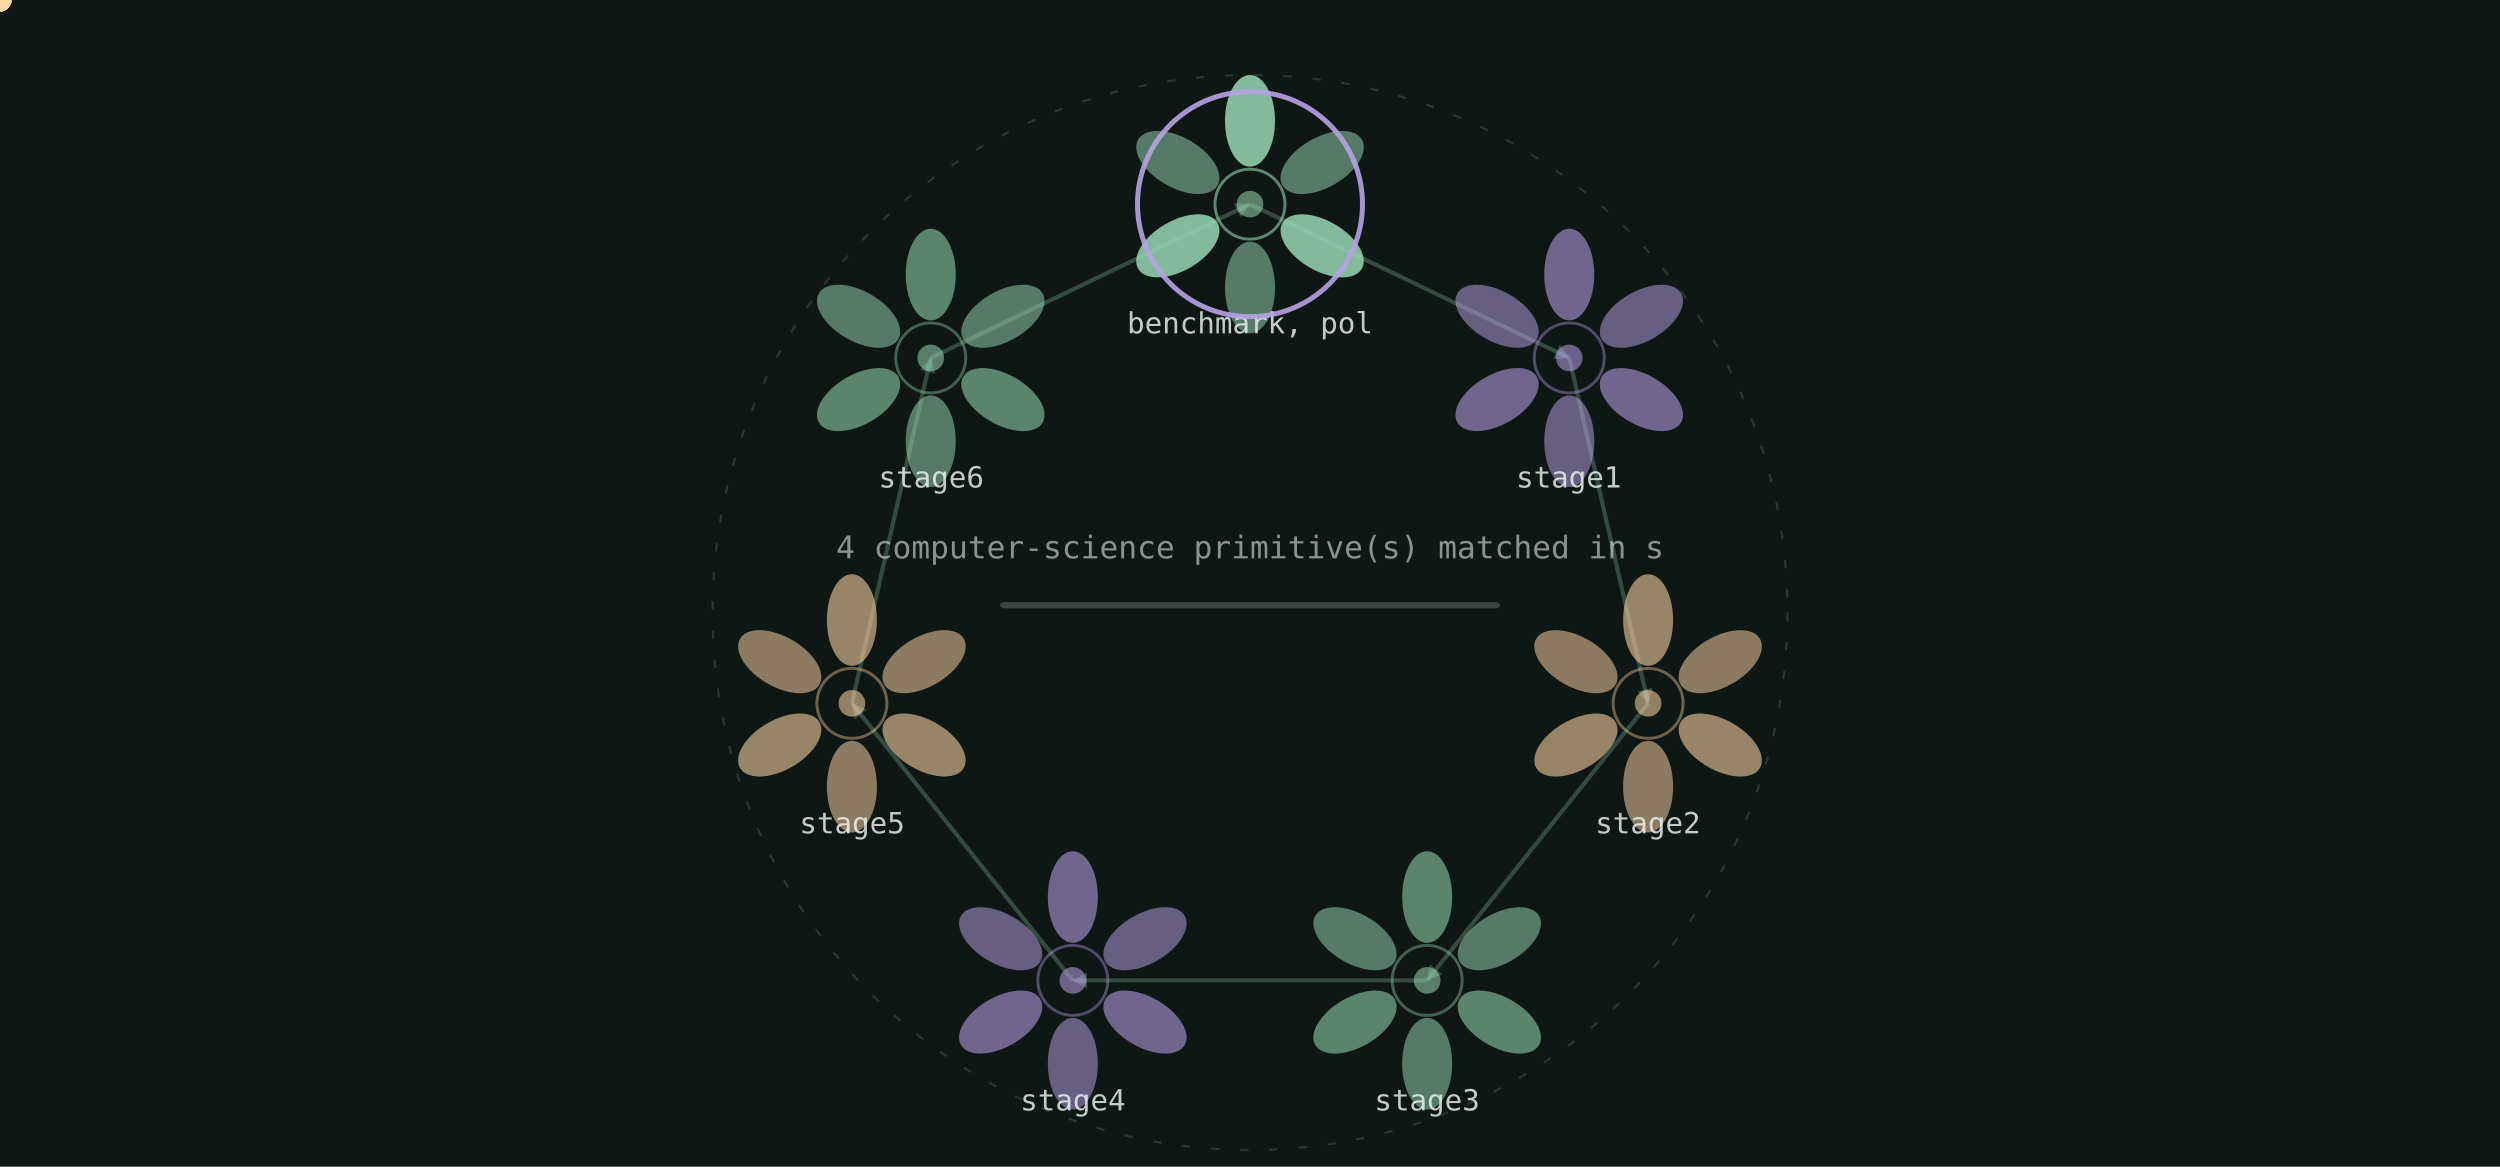
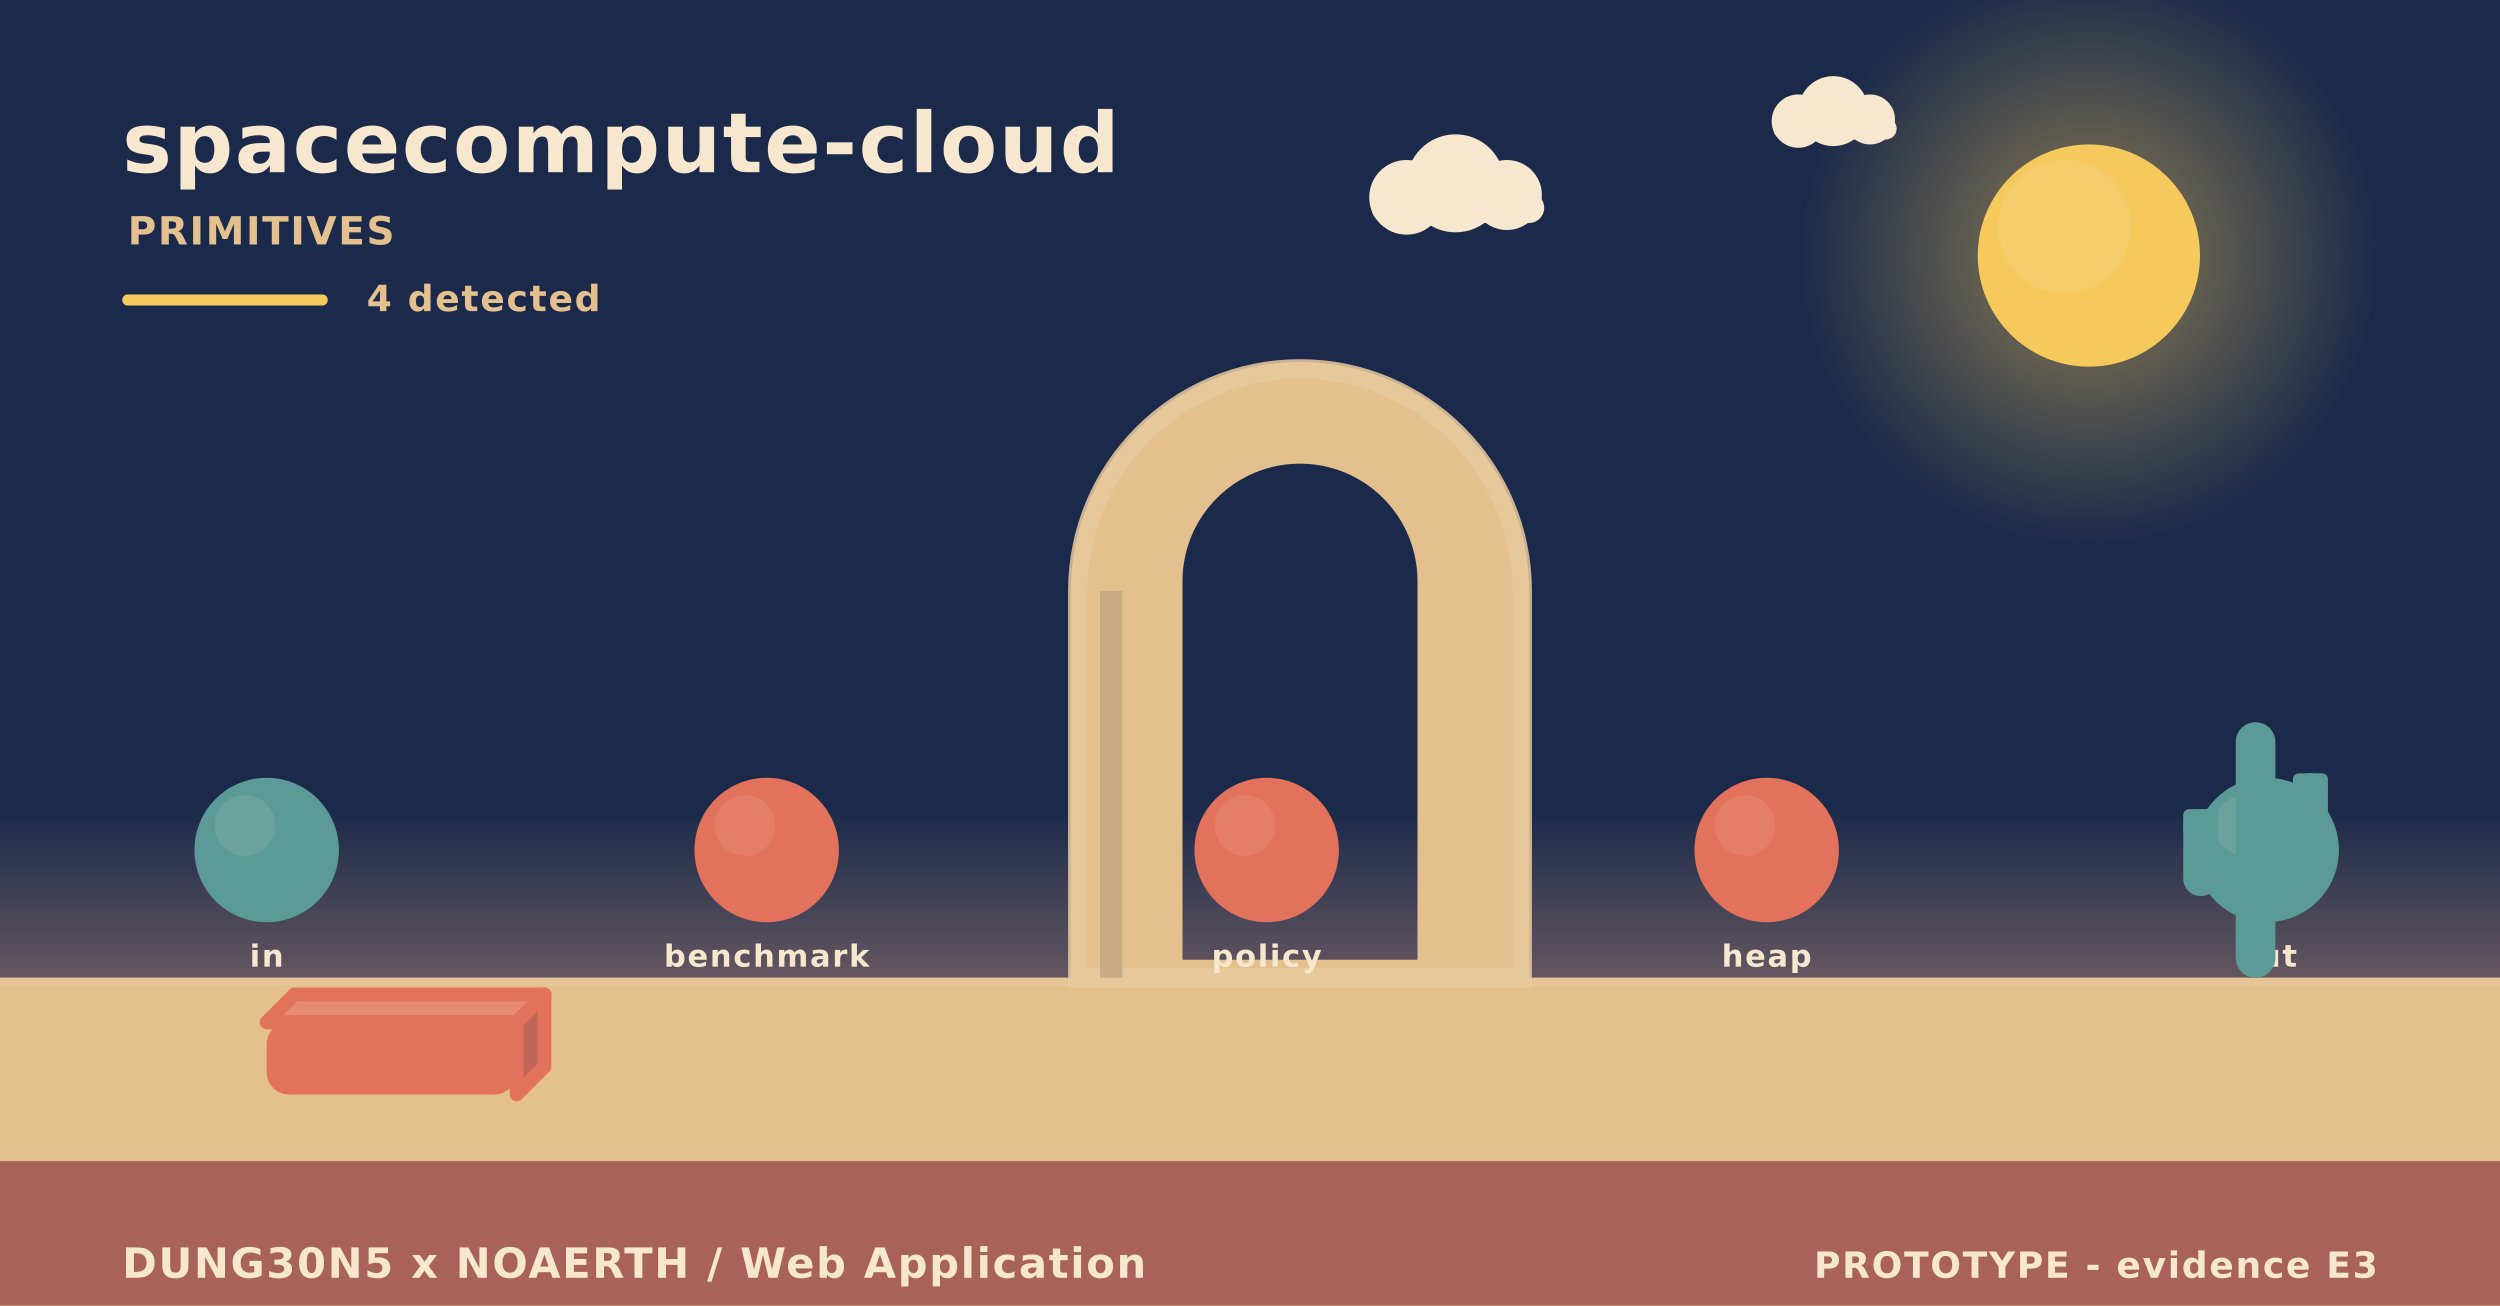
- <svg xmlns="http://www.w3.org/2000/svg" viewBox="0 0 1200 560" width="1200" height="560" role="img" aria-label="spacecompute-cloud state machine">
-   <rect width="1200" height="560" fill="#0f1714" />
-   <defs>
-     <linearGradient id="gs" x1="0" y1="0" x2="1" y2="1">
-       <stop offset="0%" stop-color="#95d5b2" />
-       <stop offset="100%" stop-color="#b8a1e6" />
-     </linearGradient>
-   </defs>
-   <circle cx="600.00" cy="294.00" r="258.00" fill="none" stroke="rgba(240,248,244,0.140)" stroke-width="1.00" opacity="1.00" stroke-dasharray="4 10" />
-   <line x1="600.00" y1="98.00" x2="753.24" y2="171.80" stroke="rgba(149,213,178,0.500)" stroke-width="2.00" opacity="0.55" />
-   <polygon points="753.24,171.80 748.76,165.42 745.46,172.27" fill="rgba(149,213,178,0.500)" opacity="0.55" />
-   <g opacity="0.9">
-     <circle cx="0.00" cy="0.00" r="5.50" fill="#ffd6a5" opacity="1.00" />
-     <animateTransform attributeName="transform" type="translate" values="600.00,98.00 753.24,171.80" dur="4.65s" begin="0.0s" repeatCount="indefinite" />
-     <animateTransform attributeName="transform" type="translate" values="753.24,171.80 600.00,98.00" dur="4.65s" begin="2.325s" repeatCount="indefinite" />
+ <svg xmlns="http://www.w3.org/2000/svg" width="900" height="470" viewBox="0 0 900 470" role="img" aria-label="spacecompute-cloud - how it behaves">
+   <linearGradient id="skys" x1="0" y1="0" x2="0" y2="1">
+     <stop offset="0" stop-color="#1b2a4a" />
+     <stop offset="0.62" stop-color="#1b2a4a" />
+     <stop offset="1" stop-color="#f3ad8a" />
+   </linearGradient>
+   <rect width="900" height="470" fill="url(#skys)" />
+   <radialGradient id="suns">
+     <stop offset="0.35" stop-color="#f5c95c" stop-opacity="0.34" />
+     <stop offset="1" stop-color="#f5c95c" stop-opacity="0" />
+   </radialGradient>
+   <circle cx="752" cy="92" r="104" fill="url(#suns)" />
+   <circle cx="752" cy="92" r="40" fill="#f5c95c" />
+   <circle cx="743.2" cy="81.6" r="24" fill="#f5d27e" opacity="0.5" />
+   <g>
+     <circle cx="524" cy="66" r="17.64" fill="#f6e7ce" />
+     <circle cx="506.36" cy="71.04" r="13.44" fill="#f6e7ce" />
+     <circle cx="542.48" cy="70.2" r="12.6" fill="#f6e7ce" />
+     <rect x="493.76" y="69.36" width="62.16" height="10.92" rx="5.46" fill="#f6e7ce" />
+     <animateTransform attributeName="transform" type="translate" values="0 0;24 0;0 0" dur="36s" begin="0s" repeatCount="indefinite" />
  </g>
-   <line x1="753.24" y1="171.80" x2="791.09" y2="337.61" stroke="rgba(149,213,178,0.500)" stroke-width="2.00" opacity="0.55" />
-   <polygon points="791.09,337.61 793.28,330.14 785.87,331.83" fill="rgba(149,213,178,0.500)" opacity="0.55" />
-   <g opacity="0.9">
-     <circle cx="0.00" cy="0.00" r="5.50" fill="#ffd6a5" opacity="1.00" />
-     <animateTransform attributeName="transform" type="translate" values="753.24,171.80 791.09,337.61" dur="4.65s" begin="0.664s" repeatCount="indefinite" />
-     <animateTransform attributeName="transform" type="translate" values="791.09,337.61 753.24,171.80" dur="4.65s" begin="2.989s" repeatCount="indefinite" />
+   <g>
+     <circle cx="660" cy="40" r="12.6" fill="#f6e7ce" />
+     <circle cx="647.4" cy="43.6" r="9.6" fill="#f6e7ce" />
+     <circle cx="673.2" cy="43" r="9" fill="#f6e7ce" />
+     <rect x="638.4" y="42.4" width="44.4" height="7.8" rx="3.9" fill="#f6e7ce" />
+     <animateTransform attributeName="transform" type="translate" values="0 0;-18 0;0 0" dur="46s" begin="3s" repeatCount="indefinite" />
  </g>
-   <line x1="791.09" y1="337.61" x2="685.04" y2="470.59" stroke="rgba(149,213,178,0.500)" stroke-width="2.00" opacity="0.55" />
-   <polygon points="685.04,470.59 692.25,467.64 686.31,462.90" fill="rgba(149,213,178,0.500)" opacity="0.55" />
-   <g opacity="0.9">
-     <circle cx="0.00" cy="0.00" r="5.50" fill="#ffd6a5" opacity="1.00" />
-     <animateTransform attributeName="transform" type="translate" values="791.09,337.61 685.04,470.59" dur="4.65s" begin="1.329s" repeatCount="indefinite" />
-     <animateTransform attributeName="transform" type="translate" values="685.04,470.59 791.09,337.61" dur="4.65s" begin="3.654s" repeatCount="indefinite" />
+   <rect x="0" y="352" width="900" height="118" fill="#e3c08d" />
+   <rect x="0" y="352" width="900" height="3" fill="#e6c596" />
+   <text x="44" y="62" font-family="Verdana,DejaVu Sans,sans-serif" font-size="30" font-weight="700" letter-spacing="0.6" fill="#f6e7ce" text-anchor="start">spacecompute-cloud</text>
+   <text x="46" y="88" font-family="Verdana,DejaVu Sans,sans-serif" font-size="14" font-weight="700" letter-spacing="0.6" fill="#e3c08d" text-anchor="start">PRIMITIVES</text>
+   <rect x="44" y="106" width="74" height="4" rx="2" fill="#f5c95c" />
+   <text x="132" y="112" font-family="Verdana,DejaVu Sans,sans-serif" font-size="13" font-weight="700" letter-spacing="0.6" fill="#e3c08d" text-anchor="start">4 detected</text>
+   <path d="M388,352 L388,212.8 A80,80 0 0 1 548,212.8 L548,352 Z M423.2,348 L423.2,209.22 A44.8,44.8 0 0 1 512.8,209.22 L512.8,348 Z" fill="#e3c08d" fill-rule="evenodd" stroke="#e3c08d" stroke-width="5" stroke-linejoin="round" />
+   <path d="M388,352 L388,212.8 A80,80 0 0 1 548,212.8 L548,352 Z" fill="none" stroke="#e8c99d" stroke-width="7" stroke-linecap="round" opacity="0.85" />
+   <rect x="396" y="212.8" width="8" height="139.2" fill="#c7ab84" />
+   <circle cx="96" cy="306" r="26" fill="#5b9a97" />
+   <circle cx="88.2" cy="297.16" r="10.92" fill="#7aa9a2" opacity="0.55" />
+   <text x="96" y="348" font-family="Verdana,DejaVu Sans,sans-serif" font-size="11" font-weight="700" letter-spacing="0.6" fill="#f6e7ce" text-anchor="middle">in</text>
+   <g>
+     <circle cx="276" cy="306" r="26" fill="#e2725b" />
+     <circle cx="268.2" cy="297.16" r="10.92" fill="#e68972" opacity="0.55" />
+     <animate attributeName="opacity" values="0.8;1;0.8" dur="4.6s" begin="0s" repeatCount="indefinite" />
  </g>
-   <line x1="685.04" y1="470.59" x2="514.96" y2="470.59" stroke="rgba(149,213,178,0.500)" stroke-width="2.00" opacity="0.55" />
-   <polygon points="514.96,470.59 521.76,474.39 521.76,466.79" fill="rgba(149,213,178,0.500)" opacity="0.55" />
-   <g opacity="0.9">
-     <circle cx="0.00" cy="0.00" r="5.50" fill="#ffd6a5" opacity="1.00" />
-     <animateTransform attributeName="transform" type="translate" values="685.04,470.59 514.96,470.59" dur="4.65s" begin="1.993s" repeatCount="indefinite" />
-     <animateTransform attributeName="transform" type="translate" values="514.96,470.59 685.04,470.59" dur="4.65s" begin="4.318s" repeatCount="indefinite" />
+   <text x="276" y="348" font-family="Verdana,DejaVu Sans,sans-serif" font-size="11" font-weight="700" letter-spacing="0.6" fill="#f6e7ce" text-anchor="middle">benchmark</text>
+   <g>
+     <circle cx="456" cy="306" r="26" fill="#e2725b" />
+     <circle cx="448.2" cy="297.16" r="10.92" fill="#e68972" opacity="0.55" />
+     <animate attributeName="opacity" values="0.8;1;0.8" dur="5.2s" begin="0s" repeatCount="indefinite" />
  </g>
-   <line x1="514.96" y1="470.59" x2="408.91" y2="337.61" stroke="rgba(149,213,178,0.500)" stroke-width="2.00" opacity="0.55" />
-   <polygon points="408.91,337.61 410.18,345.30 416.12,340.56" fill="rgba(149,213,178,0.500)" opacity="0.55" />
-   <g opacity="0.9">
-     <circle cx="0.00" cy="0.00" r="5.50" fill="#ffd6a5" opacity="1.00" />
-     <animateTransform attributeName="transform" type="translate" values="514.96,470.59 408.91,337.61" dur="4.65s" begin="2.657s" repeatCount="indefinite" />
-     <animateTransform attributeName="transform" type="translate" values="408.91,337.61 514.96,470.59" dur="4.65s" begin="4.982s" repeatCount="indefinite" />
+   <text x="456" y="348" font-family="Verdana,DejaVu Sans,sans-serif" font-size="11" font-weight="700" letter-spacing="0.6" fill="#f6e7ce" text-anchor="middle">policy</text>
+   <g>
+     <circle cx="636" cy="306" r="26" fill="#e2725b" />
+     <circle cx="628.2" cy="297.16" r="10.92" fill="#e68972" opacity="0.55" />
+     <animate attributeName="opacity" values="0.8;1;0.8" dur="5.8s" begin="0s" repeatCount="indefinite" />
  </g>
-   <line x1="408.91" y1="337.61" x2="446.76" y2="171.80" stroke="rgba(149,213,178,0.500)" stroke-width="2.00" opacity="0.55" />
-   <polygon points="446.76,171.80 441.54,177.58 448.95,179.27" fill="rgba(149,213,178,0.500)" opacity="0.55" />
-   <g opacity="0.9">
-     <circle cx="0.00" cy="0.00" r="5.50" fill="#ffd6a5" opacity="1.00" />
-     <animateTransform attributeName="transform" type="translate" values="408.91,337.61 446.76,171.80" dur="4.65s" begin="3.321s" repeatCount="indefinite" />
-     <animateTransform attributeName="transform" type="translate" values="446.76,171.80 408.91,337.61" dur="4.65s" begin="5.646s" repeatCount="indefinite" />
-   </g>
-   <line x1="446.76" y1="171.80" x2="600.00" y2="98.00" stroke="rgba(149,213,178,0.500)" stroke-width="2.00" opacity="0.55" />
-   <polygon points="600.00,98.00 592.22,97.53 595.52,104.37" fill="rgba(149,213,178,0.500)" opacity="0.55" />
-   <g opacity="0.9">
-     <circle cx="0.00" cy="0.00" r="5.50" fill="#ffd6a5" opacity="1.00" />
-     <animateTransform attributeName="transform" type="translate" values="446.76,171.80 600.00,98.00" dur="4.65s" begin="3.986s" repeatCount="indefinite" />
-     <animateTransform attributeName="transform" type="translate" values="600.00,98.00 446.76,171.80" dur="4.65s" begin="6.311s" repeatCount="indefinite" />
-   </g>
-   <ellipse cx="600.00" cy="58.00" rx="12.00" ry="22.00" fill="rgba(149,213,178,0.900)" opacity="0.95" transform="rotate(0.0 600.00 58.00)" />
-   <ellipse cx="634.64" cy="78.00" rx="12.00" ry="22.00" fill="rgba(149,213,178,0.550)" opacity="0.95" transform="rotate(60.0 634.64 78.00)" />
-   <ellipse cx="634.64" cy="118.00" rx="12.00" ry="22.00" fill="rgba(149,213,178,0.900)" opacity="0.95" transform="rotate(120.0 634.64 118.00)" />
-   <ellipse cx="600.00" cy="138.00" rx="12.00" ry="22.00" fill="rgba(149,213,178,0.550)" opacity="0.95" transform="rotate(180.0 600.00 138.00)" />
-   <ellipse cx="565.36" cy="118.00" rx="12.00" ry="22.00" fill="rgba(149,213,178,0.900)" opacity="0.95" transform="rotate(240.0 565.36 118.00)" />
-   <ellipse cx="565.36" cy="78.00" rx="12.00" ry="22.00" fill="rgba(149,213,178,0.550)" opacity="0.95" transform="rotate(300.0 565.36 78.00)" />
-   <circle cx="600.00" cy="98.00" r="16.80" fill="none" stroke="rgba(149,213,178,0.900)" stroke-width="1.40" opacity="0.66" />
-   <circle cx="600.00" cy="98.00" r="6.40" fill="rgba(149,213,178,0.550)" opacity="1.00" />
-   <text x="600" y="160" font-family="ui-monospace,Menlo,monospace" font-size="14" fill="rgba(240,248,244,0.800)" text-anchor="middle">benchmark, pol</text>
-   <g>
-     <circle cx="600.00" cy="98.00" r="54.00" fill="none" stroke="#b8a1e6" stroke-width="2.40" opacity="0.90" />
-     <animate attributeName="opacity" values="0.25;1.0;0.25" dur="9.3s" begin="0.0s" repeatCount="indefinite" />
-   </g>
-   <ellipse cx="753.24" cy="131.80" rx="12.00" ry="22.00" fill="rgba(184,161,230,0.600)" opacity="0.95" transform="rotate(0.0 753.24 131.80)" />
-   <ellipse cx="787.88" cy="151.80" rx="12.00" ry="22.00" fill="rgba(184,161,230,0.550)" opacity="0.95" transform="rotate(60.0 787.88 151.80)" />
-   <ellipse cx="787.88" cy="191.80" rx="12.00" ry="22.00" fill="rgba(184,161,230,0.600)" opacity="0.95" transform="rotate(120.0 787.88 191.80)" />
-   <ellipse cx="753.24" cy="211.80" rx="12.00" ry="22.00" fill="rgba(184,161,230,0.550)" opacity="0.95" transform="rotate(180.0 753.24 211.80)" />
-   <ellipse cx="718.60" cy="191.80" rx="12.00" ry="22.00" fill="rgba(184,161,230,0.600)" opacity="0.95" transform="rotate(240.0 718.60 191.80)" />
-   <ellipse cx="718.60" cy="151.80" rx="12.00" ry="22.00" fill="rgba(184,161,230,0.550)" opacity="0.95" transform="rotate(300.0 718.60 151.80)" />
-   <circle cx="753.24" cy="171.80" r="16.80" fill="none" stroke="rgba(184,161,230,0.600)" stroke-width="1.40" opacity="0.66" />
-   <circle cx="753.24" cy="171.80" r="6.40" fill="rgba(184,161,230,0.550)" opacity="1.00" />
-   <text x="753" y="234" font-family="ui-monospace,Menlo,monospace" font-size="14" fill="rgba(240,248,244,0.800)" text-anchor="middle">stage1</text>
-   <ellipse cx="791.09" cy="297.61" rx="12.00" ry="22.00" fill="rgba(255,214,165,0.600)" opacity="0.95" transform="rotate(0.0 791.09 297.61)" />
-   <ellipse cx="825.73" cy="317.61" rx="12.00" ry="22.00" fill="rgba(255,214,165,0.550)" opacity="0.95" transform="rotate(60.0 825.73 317.61)" />
-   <ellipse cx="825.73" cy="357.61" rx="12.00" ry="22.00" fill="rgba(255,214,165,0.600)" opacity="0.95" transform="rotate(120.0 825.73 357.61)" />
-   <ellipse cx="791.09" cy="377.61" rx="12.00" ry="22.00" fill="rgba(255,214,165,0.550)" opacity="0.95" transform="rotate(180.0 791.09 377.61)" />
-   <ellipse cx="756.44" cy="357.61" rx="12.00" ry="22.00" fill="rgba(255,214,165,0.600)" opacity="0.95" transform="rotate(240.0 756.44 357.61)" />
-   <ellipse cx="756.44" cy="317.61" rx="12.00" ry="22.00" fill="rgba(255,214,165,0.550)" opacity="0.95" transform="rotate(300.0 756.44 317.61)" />
-   <circle cx="791.09" cy="337.61" r="16.80" fill="none" stroke="rgba(255,214,165,0.600)" stroke-width="1.40" opacity="0.66" />
-   <circle cx="791.09" cy="337.61" r="6.40" fill="rgba(255,214,165,0.550)" opacity="1.00" />
-   <text x="791" y="400" font-family="ui-monospace,Menlo,monospace" font-size="14" fill="rgba(240,248,244,0.800)" text-anchor="middle">stage2</text>
-   <ellipse cx="685.04" cy="430.59" rx="12.00" ry="22.00" fill="rgba(149,213,178,0.600)" opacity="0.95" transform="rotate(0.0 685.04 430.59)" />
-   <ellipse cx="719.68" cy="450.59" rx="12.00" ry="22.00" fill="rgba(149,213,178,0.550)" opacity="0.95" transform="rotate(60.0 719.68 450.59)" />
-   <ellipse cx="719.68" cy="490.59" rx="12.00" ry="22.00" fill="rgba(149,213,178,0.600)" opacity="0.95" transform="rotate(120.0 719.68 490.59)" />
-   <ellipse cx="685.04" cy="510.59" rx="12.00" ry="22.00" fill="rgba(149,213,178,0.550)" opacity="0.95" transform="rotate(180.0 685.04 510.59)" />
-   <ellipse cx="650.40" cy="490.59" rx="12.00" ry="22.00" fill="rgba(149,213,178,0.600)" opacity="0.95" transform="rotate(240.0 650.40 490.59)" />
-   <ellipse cx="650.40" cy="450.59" rx="12.00" ry="22.00" fill="rgba(149,213,178,0.550)" opacity="0.95" transform="rotate(300.0 650.40 450.59)" />
-   <circle cx="685.04" cy="470.59" r="16.80" fill="none" stroke="rgba(149,213,178,0.600)" stroke-width="1.40" opacity="0.66" />
-   <circle cx="685.04" cy="470.59" r="6.40" fill="rgba(149,213,178,0.550)" opacity="1.00" />
-   <text x="685" y="533" font-family="ui-monospace,Menlo,monospace" font-size="14" fill="rgba(240,248,244,0.800)" text-anchor="middle">stage3</text>
-   <ellipse cx="514.96" cy="430.59" rx="12.00" ry="22.00" fill="rgba(184,161,230,0.600)" opacity="0.95" transform="rotate(0.0 514.96 430.59)" />
-   <ellipse cx="549.60" cy="450.59" rx="12.00" ry="22.00" fill="rgba(184,161,230,0.550)" opacity="0.95" transform="rotate(60.0 549.60 450.59)" />
-   <ellipse cx="549.60" cy="490.59" rx="12.00" ry="22.00" fill="rgba(184,161,230,0.600)" opacity="0.95" transform="rotate(120.0 549.60 490.59)" />
-   <ellipse cx="514.96" cy="510.59" rx="12.00" ry="22.00" fill="rgba(184,161,230,0.550)" opacity="0.95" transform="rotate(180.0 514.96 510.59)" />
-   <ellipse cx="480.32" cy="490.59" rx="12.00" ry="22.00" fill="rgba(184,161,230,0.600)" opacity="0.95" transform="rotate(240.0 480.32 490.59)" />
-   <ellipse cx="480.32" cy="450.59" rx="12.00" ry="22.00" fill="rgba(184,161,230,0.550)" opacity="0.95" transform="rotate(300.0 480.32 450.59)" />
-   <circle cx="514.96" cy="470.59" r="16.80" fill="none" stroke="rgba(184,161,230,0.600)" stroke-width="1.40" opacity="0.66" />
-   <circle cx="514.96" cy="470.59" r="6.40" fill="rgba(184,161,230,0.550)" opacity="1.00" />
-   <text x="515" y="533" font-family="ui-monospace,Menlo,monospace" font-size="14" fill="rgba(240,248,244,0.800)" text-anchor="middle">stage4</text>
-   <ellipse cx="408.91" cy="297.61" rx="12.00" ry="22.00" fill="rgba(255,214,165,0.600)" opacity="0.95" transform="rotate(0.0 408.91 297.61)" />
-   <ellipse cx="443.56" cy="317.61" rx="12.00" ry="22.00" fill="rgba(255,214,165,0.550)" opacity="0.95" transform="rotate(60.0 443.56 317.61)" />
-   <ellipse cx="443.56" cy="357.61" rx="12.00" ry="22.00" fill="rgba(255,214,165,0.600)" opacity="0.95" transform="rotate(120.0 443.56 357.61)" />
-   <ellipse cx="408.91" cy="377.61" rx="12.00" ry="22.00" fill="rgba(255,214,165,0.550)" opacity="0.95" transform="rotate(180.0 408.91 377.61)" />
-   <ellipse cx="374.27" cy="357.61" rx="12.00" ry="22.00" fill="rgba(255,214,165,0.600)" opacity="0.95" transform="rotate(240.0 374.27 357.61)" />
-   <ellipse cx="374.27" cy="317.61" rx="12.00" ry="22.00" fill="rgba(255,214,165,0.550)" opacity="0.95" transform="rotate(300.0 374.27 317.61)" />
-   <circle cx="408.91" cy="337.61" r="16.80" fill="none" stroke="rgba(255,214,165,0.600)" stroke-width="1.40" opacity="0.66" />
-   <circle cx="408.91" cy="337.61" r="6.40" fill="rgba(255,214,165,0.550)" opacity="1.00" />
-   <text x="409" y="400" font-family="ui-monospace,Menlo,monospace" font-size="14" fill="rgba(240,248,244,0.800)" text-anchor="middle">stage5</text>
-   <ellipse cx="446.76" cy="131.80" rx="12.00" ry="22.00" fill="rgba(149,213,178,0.600)" opacity="0.95" transform="rotate(0.0 446.76 131.80)" />
-   <ellipse cx="481.40" cy="151.80" rx="12.00" ry="22.00" fill="rgba(149,213,178,0.550)" opacity="0.95" transform="rotate(60.0 481.40 151.80)" />
-   <ellipse cx="481.40" cy="191.80" rx="12.00" ry="22.00" fill="rgba(149,213,178,0.600)" opacity="0.95" transform="rotate(120.0 481.40 191.80)" />
-   <ellipse cx="446.76" cy="211.80" rx="12.00" ry="22.00" fill="rgba(149,213,178,0.550)" opacity="0.95" transform="rotate(180.0 446.76 211.80)" />
-   <ellipse cx="412.12" cy="191.80" rx="12.00" ry="22.00" fill="rgba(149,213,178,0.600)" opacity="0.95" transform="rotate(240.0 412.12 191.80)" />
-   <ellipse cx="412.12" cy="151.80" rx="12.00" ry="22.00" fill="rgba(149,213,178,0.550)" opacity="0.95" transform="rotate(300.0 412.12 151.80)" />
-   <circle cx="446.76" cy="171.80" r="16.80" fill="none" stroke="rgba(149,213,178,0.600)" stroke-width="1.40" opacity="0.66" />
-   <circle cx="446.76" cy="171.80" r="6.40" fill="rgba(149,213,178,0.550)" opacity="1.00" />
-   <text x="447" y="234" font-family="ui-monospace,Menlo,monospace" font-size="14" fill="rgba(240,248,244,0.800)" text-anchor="middle">stage6</text>
-   <rect x="480.00" y="289.00" width="240.00" height="3.00" rx="2.00" fill="rgba(240,248,244,0.200)" opacity="1.00" />
-   <text x="600" y="268" font-family="ui-monospace,Menlo,monospace" font-size="15" fill="rgba(240,248,244,0.550)" text-anchor="middle">4 computer-science primitive(s) matched in s</text>
+   <text x="636" y="348" font-family="Verdana,DejaVu Sans,sans-serif" font-size="11" font-weight="700" letter-spacing="0.6" fill="#f6e7ce" text-anchor="middle">heap</text>
+   <circle cx="816" cy="306" r="26" fill="#5b9a97" />
+   <circle cx="808.2" cy="297.16" r="10.92" fill="#7aa9a2" opacity="0.55" />
+   <text x="816" y="348" font-family="Verdana,DejaVu Sans,sans-serif" font-size="11" font-weight="700" letter-spacing="0.6" fill="#f6e7ce" text-anchor="middle">out</text>
+   <path d="M96,368 L186,368 L196,358 L106,358 Z" fill="#e68c74" stroke="#e2725b" stroke-width="5" stroke-linejoin="round" />
+   <path d="M186,368 L196,358 L196,384 L186,394 Z" fill="#c06658" stroke="#e2725b" stroke-width="5" stroke-linejoin="round" />
+   <rect x="96" y="368" width="90" height="26" rx="8" fill="#e2725b" />
+   <rect x="804.86" y="260" width="14.28" height="92" rx="7.14" fill="#5b9a97" />
+   <rect x="785.96" y="291.28" width="12.6" height="31.28" rx="6.3" fill="#5b9a97" />
+   <rect x="785.96" y="291.28" width="12.6" height="9.2" rx="2.1" fill="#5b9a97" />
+   <rect x="825.44" y="278.4" width="12.6" height="31.28" rx="6.3" fill="#5b9a97" />
+   <rect x="825.44" y="278.4" width="12.6" height="9.2" rx="2.1" fill="#5b9a97" />
+   <rect x="0" y="418" width="900" height="52" rx="0" fill="#a65c56" opacity="0.94" />
+   <text x="44" y="460" font-family="Verdana,DejaVu Sans,sans-serif" font-size="15" font-weight="700" letter-spacing="0.6" fill="#f6e7ce" text-anchor="start">DUNG30N5 x NOAERTH  /  Web Application</text>
+   <text x="856" y="460" font-family="Verdana,DejaVu Sans,sans-serif" font-size="13" font-weight="700" letter-spacing="0.6" fill="#f6e7ce" text-anchor="end">PROTOTYPE  -  evidence E3</text>
</svg>
